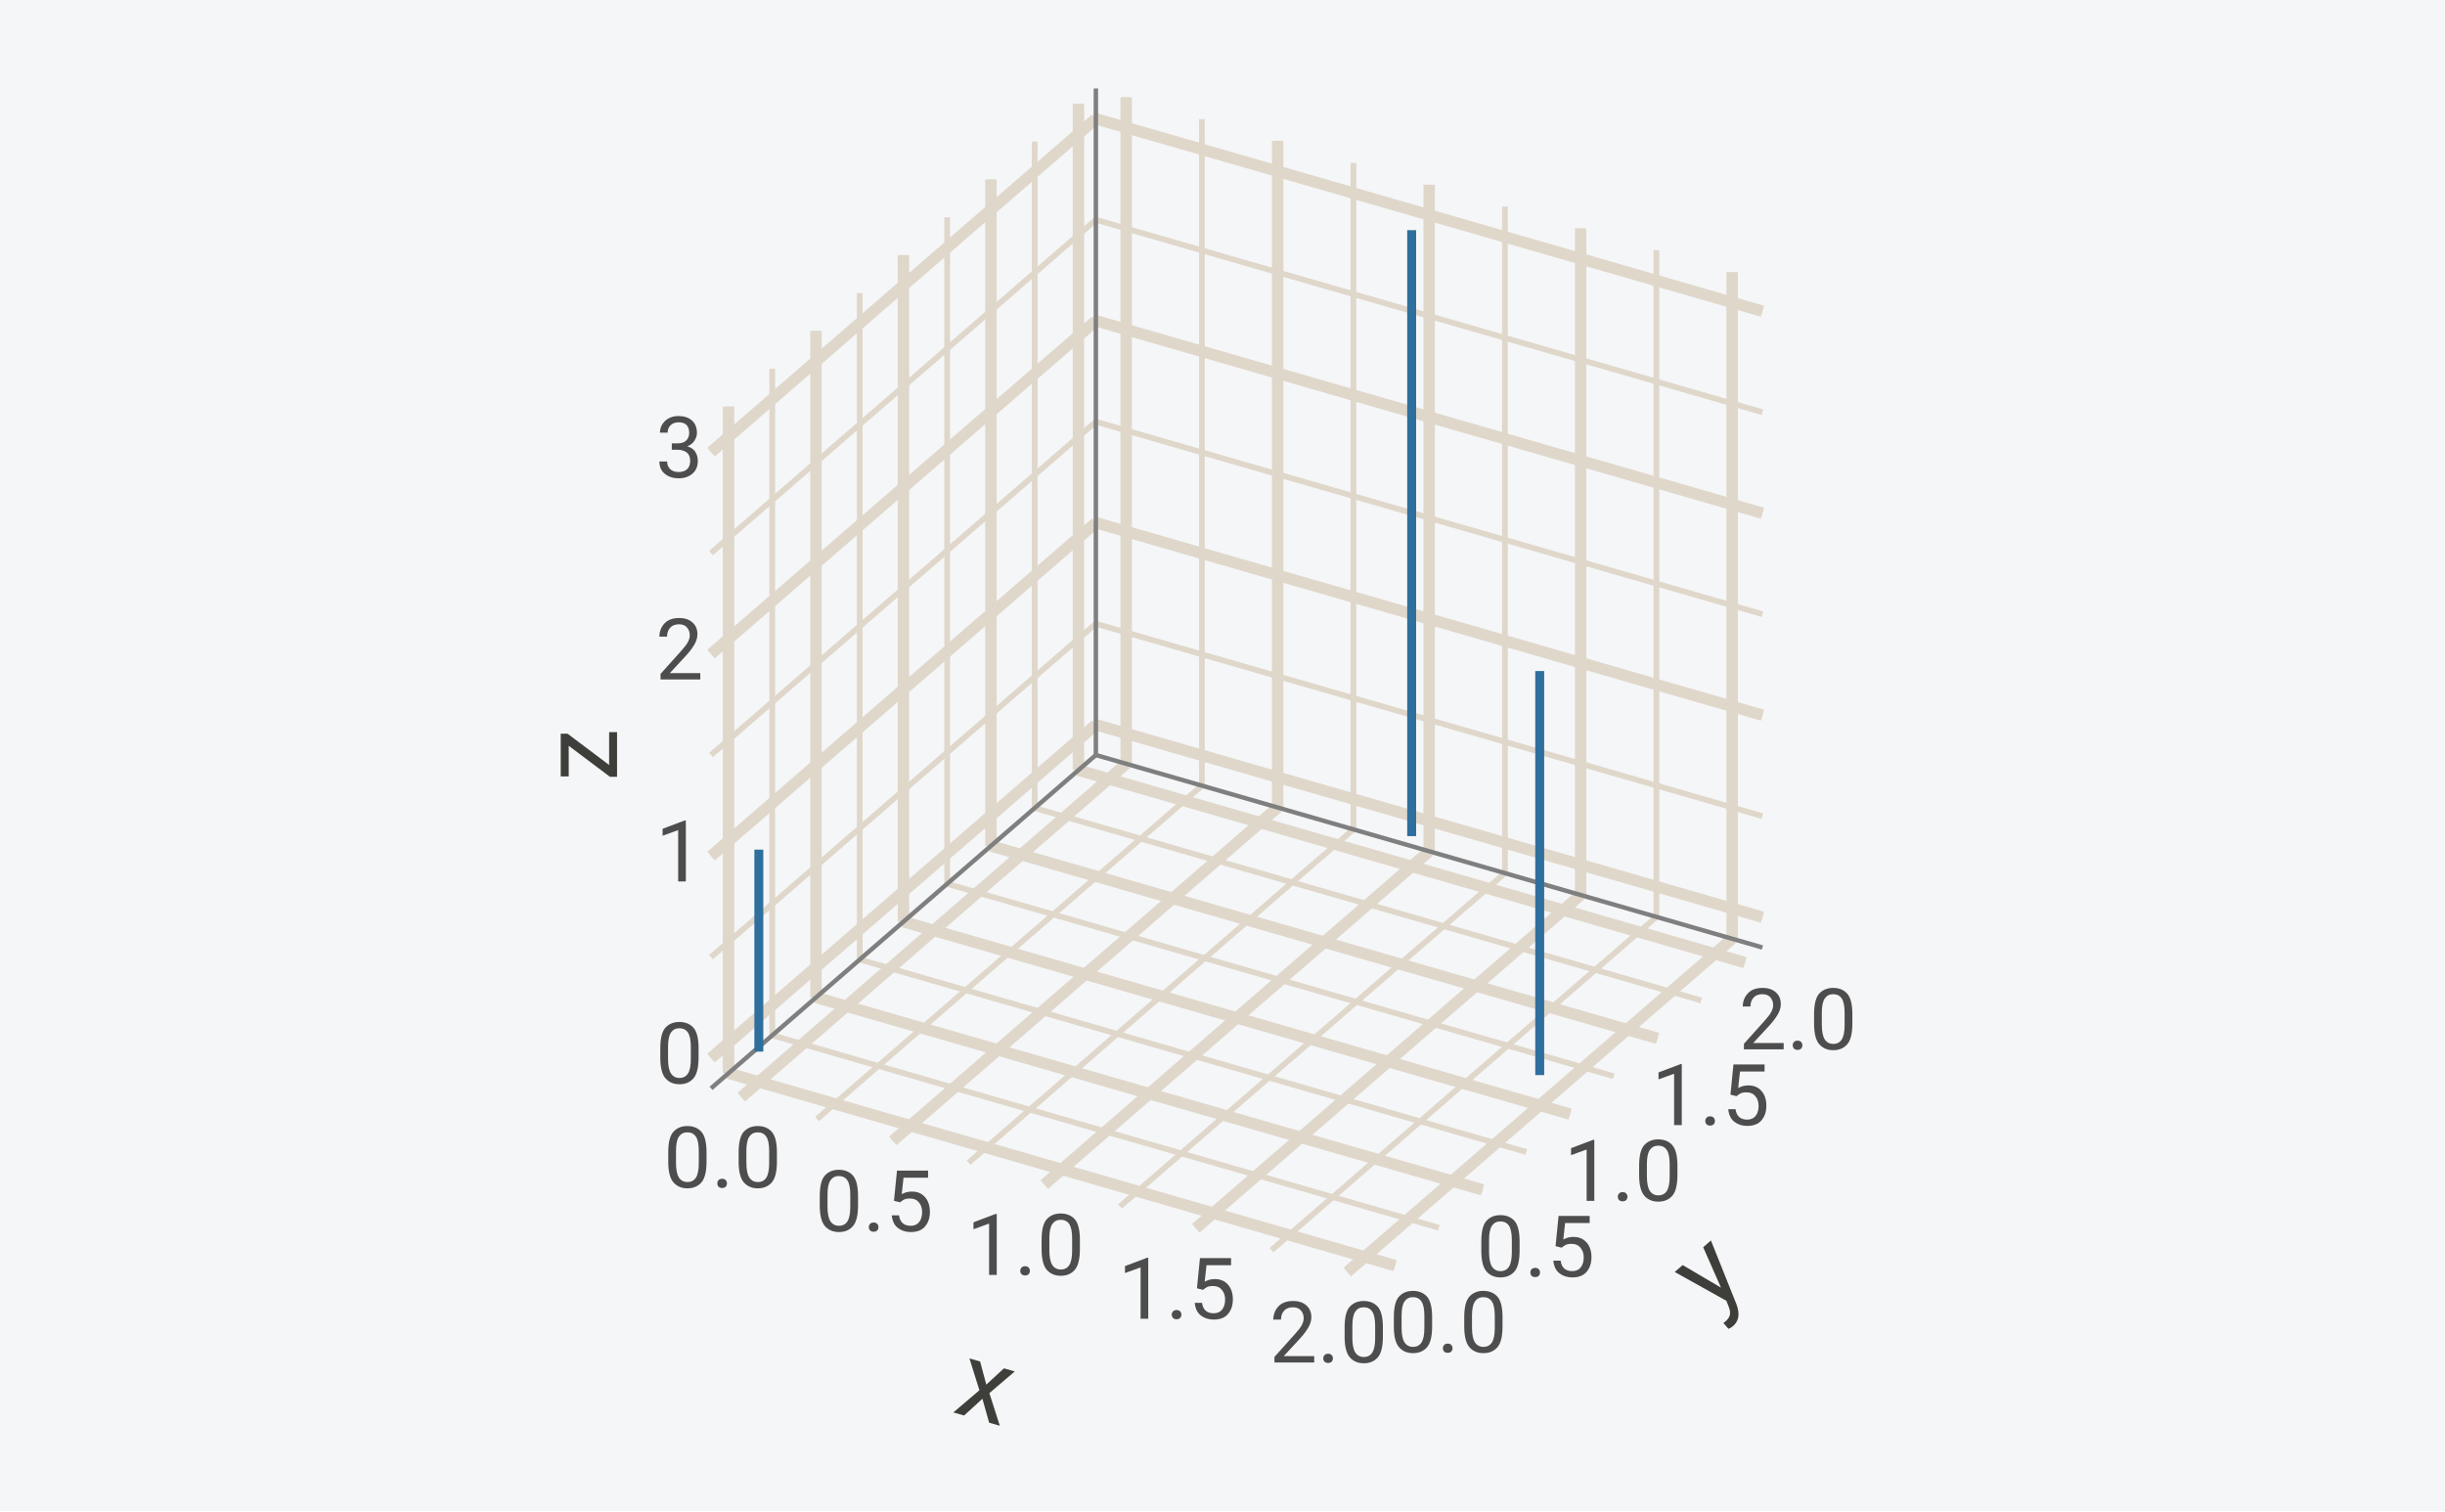
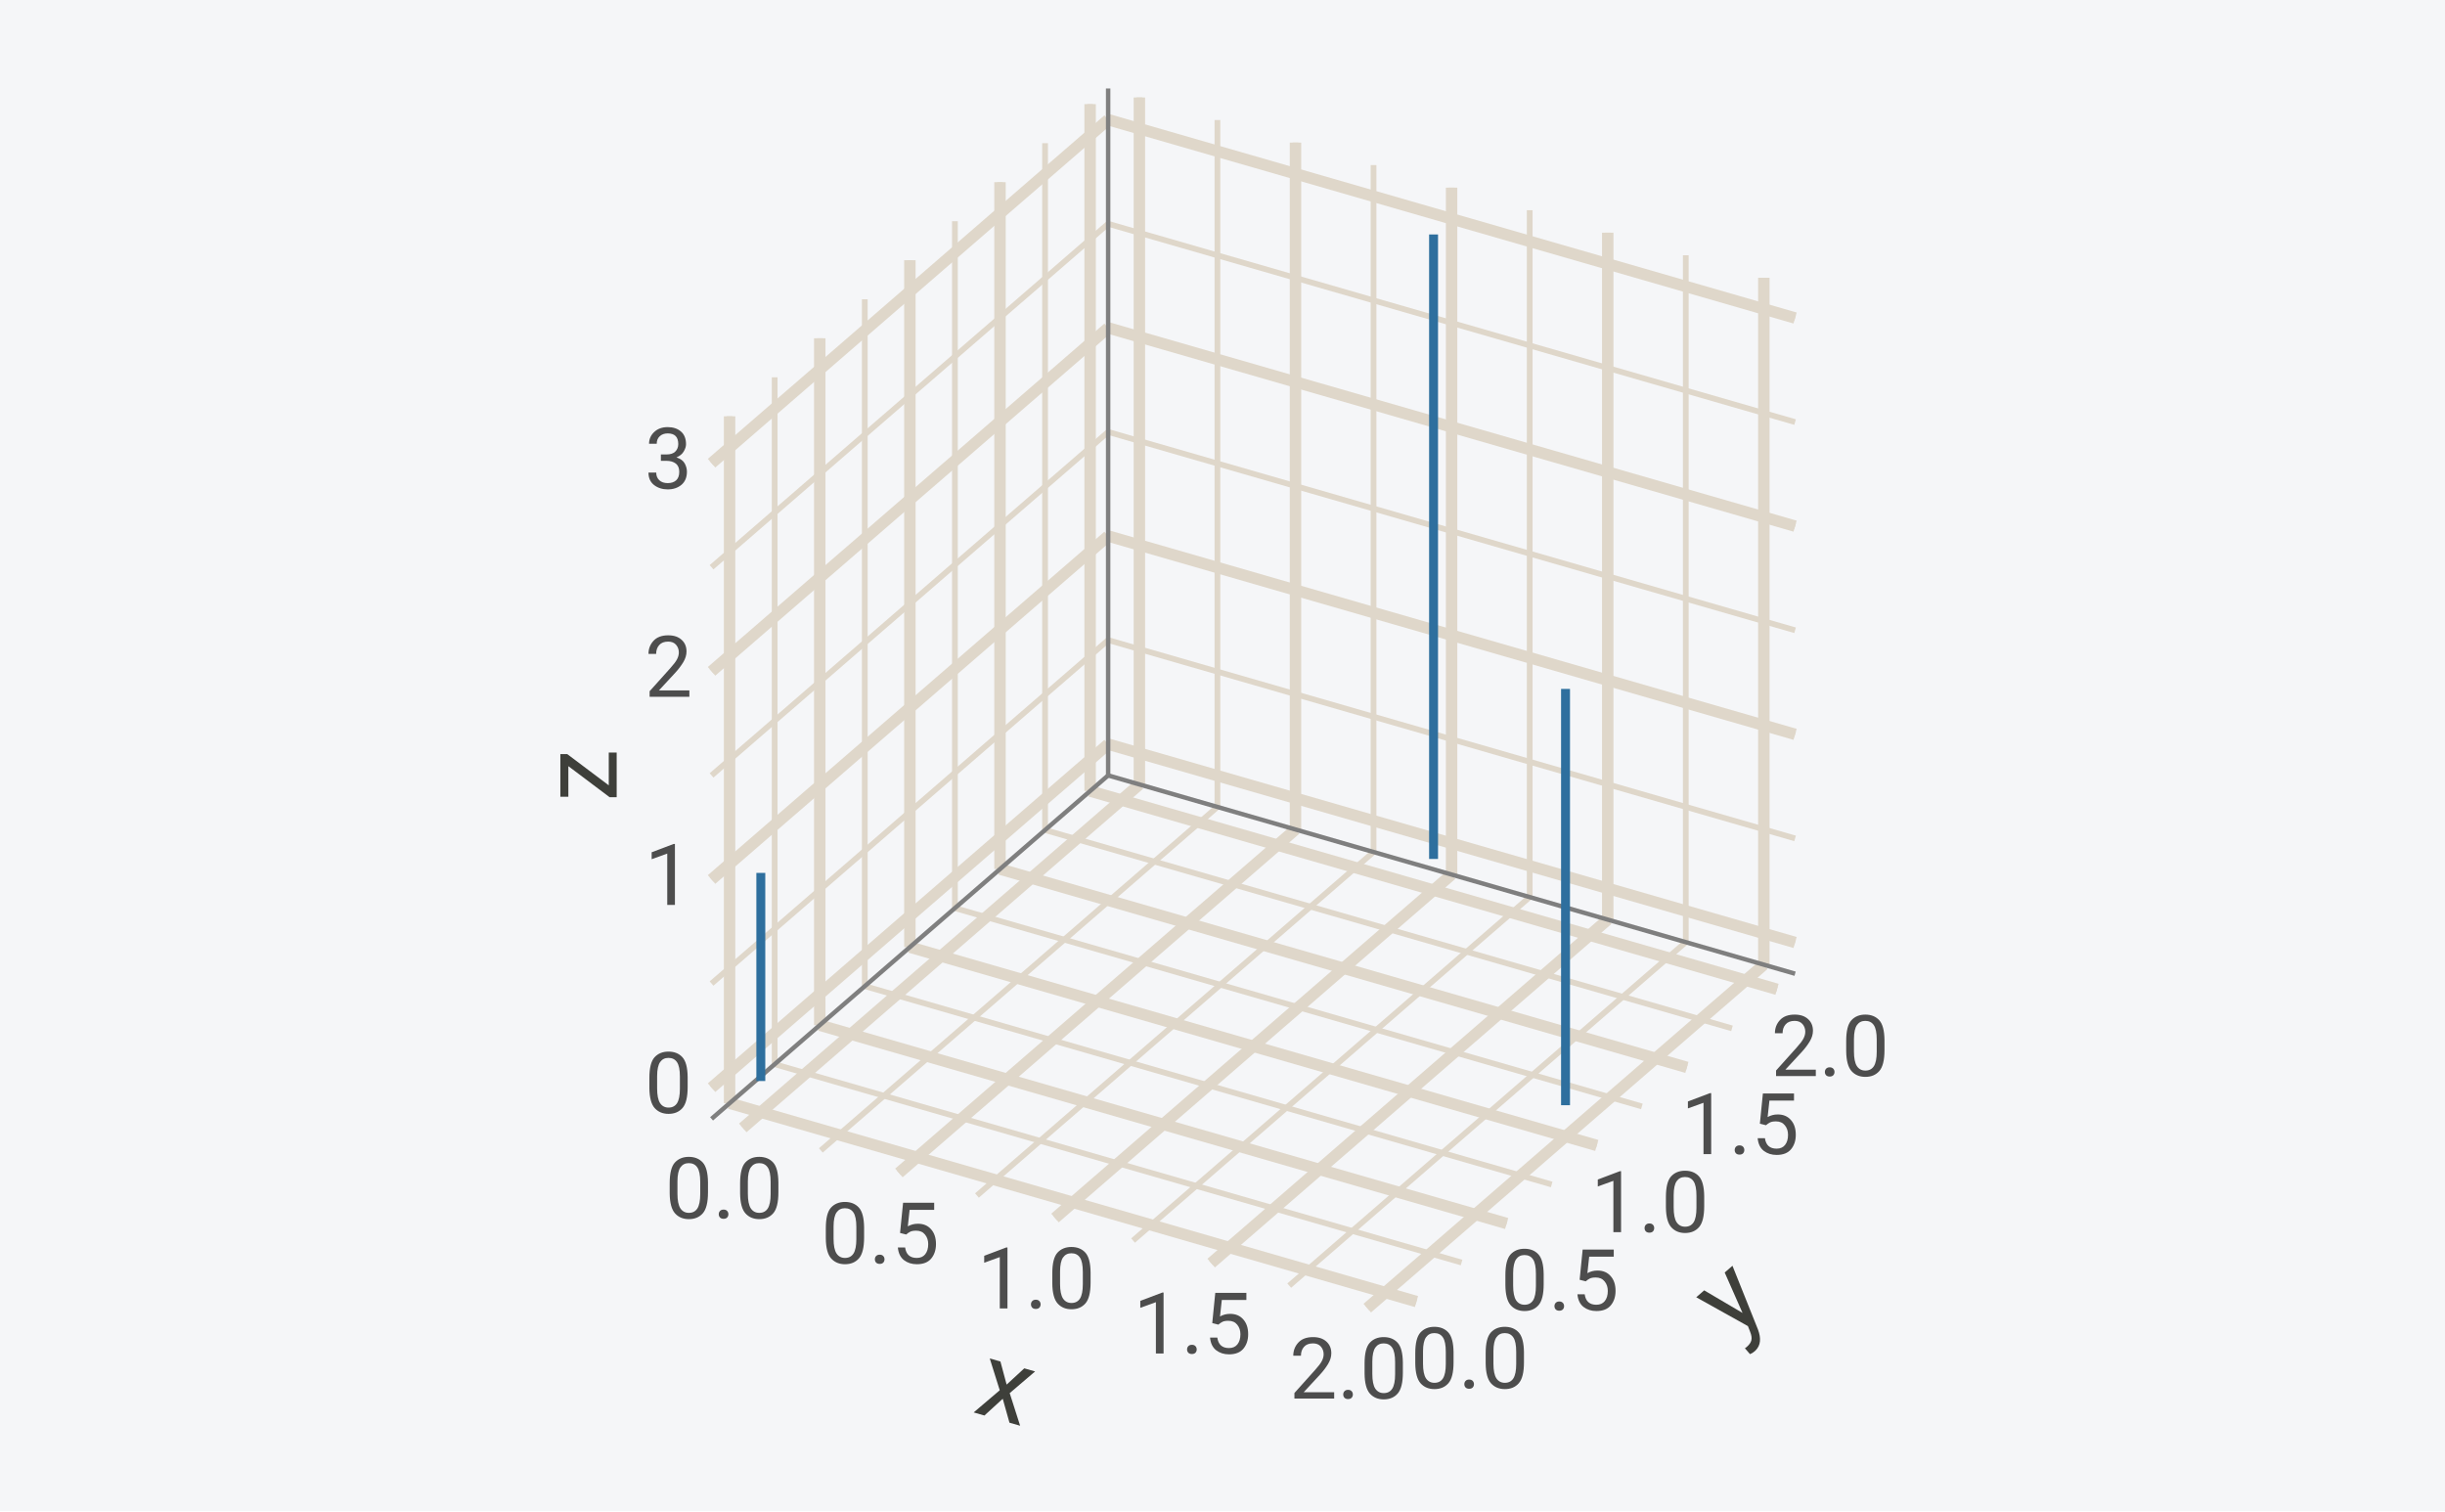
<svg xmlns="http://www.w3.org/2000/svg" width="468.00pt" height="289.25pt" viewBox="0 0 468.00 289.25">
  <g class="svglite">
    <defs>
      <style type="text/css">
    /* theme-aware-processed */
    .svglite line, .svglite polyline, .svglite polygon, .svglite path, .svglite circle {
      fill: none;
      stroke: #3E3F3A;
      stroke-linecap: round;
      stroke-linejoin: round;
      stroke-miterlimit: 10.00;
    }
    .svglite &gt; g &gt; rect {
      fill: none;
      stroke: #3E3F3A;
      stroke-linecap: round;
      stroke-linejoin: round;
      stroke-miterlimit: 10.00;
    }
    .svglite text {
      white-space: pre;
      fill: #3E3F3A;
    }
    .svglite g.glyphgroup path {
      fill: inherit;
      stroke: none;
    }
  </style>
    </defs>
    <rect class="svg-bg" width="100%" height="100%" style="stroke: none; fill: #F5F6F8;" />
    <defs>
      <clipPath id="cpMC4wMHw0NjguMDB8MC4wMHwyODkuMjU=">
        <rect x="0.00" y="0.00" width="468.00" height="289.25" />
      </clipPath>
    </defs>
    <g clip-path="url(#cpMC4wMHw0NjguMDB8MC4wMHwyODkuMjU=)">
</g>
    <defs>
      <clipPath id="cpODkuMzh8Mzc4LjYyfDAuMDB8Mjg5LjI1">
        <rect x="89.38" y="0.00" width="289.25" height="289.25" />
      </clipPath>
    </defs>
    <g clip-path="url(#cpODkuMzh8Mzc4LjYyfDAuMDB8Mjg5LjI1)">
      <rect x="89.38" y="0.00" width="289.25" height="289.25" style="stroke-width: 1.65; stroke: none;" />
    </g>
    <g clip-path="url(#cpMC4wMHw0NjguMDB8MC4wMHwyODkuMjU=)">
      <rect x="97.85" y="8.47" width="272.31" height="272.31" style="stroke-width: 1.65; stroke: none;" />
    </g>
    <defs>
-       <clipPath id="cpMTExLjI3fDM2Mi4xOHwxNi40NHwyNDUuNjU=">
-         <rect x="111.27" y="16.44" width="250.92" height="229.21" />
+       <clipPath id="cpMTE3LjYxfDM2Mi4xOHwxNi40NHwyNTIuNjI=">
+         <rect x="117.61" y="16.44" width="244.57" height="236.18" />
      </clipPath>
    </defs>
-     <g clip-path="url(#cpMTExLjI3fDM2Mi4xOHwxNi40NHwyNDUuNjU=)">
-       <polyline points="139.45,205.42 139.45,77.83 " style="stroke-width: 1.10; stroke: #DFD7CA; stroke-linecap: butt;" />
-       <polyline points="147.82,198.17 147.82,70.58 " style="stroke-width: 1.10; stroke: #DFD7CA; stroke-linecap: butt;" />
-       <polyline points="156.19,190.92 156.19,63.33 " style="stroke-width: 1.10; stroke: #DFD7CA; stroke-linecap: butt;" />
-       <polyline points="164.56,183.67 164.56,56.08 " style="stroke-width: 1.10; stroke: #DFD7CA; stroke-linecap: butt;" />
-       <polyline points="172.93,176.42 172.93,48.83 " style="stroke-width: 1.10; stroke: #DFD7CA; stroke-linecap: butt;" />
-       <polyline points="181.30,169.17 181.30,41.59 " style="stroke-width: 1.10; stroke: #DFD7CA; stroke-linecap: butt;" />
-       <polyline points="189.68,161.92 189.68,34.34 " style="stroke-width: 1.10; stroke: #DFD7CA; stroke-linecap: butt;" />
-       <polyline points="198.05,154.67 198.05,27.09 " style="stroke-width: 1.10; stroke: #DFD7CA; stroke-linecap: butt;" />
-       <polyline points="206.42,147.42 206.42,19.84 " style="stroke-width: 1.10; stroke: #DFD7CA; stroke-linecap: butt;" />
-       <polyline points="139.45,205.42 139.45,77.83 " style="stroke-width: 2.19; stroke: #DFD7CA; stroke-linecap: butt;" />
-       <polyline points="156.19,190.92 156.19,63.33 " style="stroke-width: 2.19; stroke: #DFD7CA; stroke-linecap: butt;" />
-       <polyline points="172.93,176.42 172.93,48.83 " style="stroke-width: 2.19; stroke: #DFD7CA; stroke-linecap: butt;" />
-       <polyline points="189.68,161.92 189.68,34.34 " style="stroke-width: 2.19; stroke: #DFD7CA; stroke-linecap: butt;" />
-       <polyline points="206.42,147.42 206.42,19.84 " style="stroke-width: 2.19; stroke: #DFD7CA; stroke-linecap: butt;" />
-       <polyline points="136.10,202.52 209.76,138.72 " style="stroke-width: 1.10; stroke: #DFD7CA; stroke-linecap: butt;" />
-       <polyline points="136.10,183.19 209.76,119.39 " style="stroke-width: 1.10; stroke: #DFD7CA; stroke-linecap: butt;" />
-       <polyline points="136.10,163.86 209.76,100.06 " style="stroke-width: 1.10; stroke: #DFD7CA; stroke-linecap: butt;" />
-       <polyline points="136.10,144.52 209.76,80.73 " style="stroke-width: 1.10; stroke: #DFD7CA; stroke-linecap: butt;" />
-       <polyline points="136.10,125.19 209.76,61.40 " style="stroke-width: 1.10; stroke: #DFD7CA; stroke-linecap: butt;" />
-       <polyline points="136.10,105.86 209.76,42.07 " style="stroke-width: 1.10; stroke: #DFD7CA; stroke-linecap: butt;" />
-       <polyline points="136.10,86.53 209.76,22.74 " style="stroke-width: 1.10; stroke: #DFD7CA; stroke-linecap: butt;" />
-       <polyline points="136.10,202.52 209.76,138.72 " style="stroke-width: 2.19; stroke: #DFD7CA; stroke-linecap: butt;" />
-       <polyline points="136.10,163.86 209.76,100.06 " style="stroke-width: 2.19; stroke: #DFD7CA; stroke-linecap: butt;" />
-       <polyline points="136.10,125.19 209.76,61.40 " style="stroke-width: 2.19; stroke: #DFD7CA; stroke-linecap: butt;" />
-       <polyline points="136.10,86.53 209.76,22.74 " style="stroke-width: 2.19; stroke: #DFD7CA; stroke-linecap: butt;" />
-       <polyline points="215.56,146.20 215.56,18.61 " style="stroke-width: 1.10; stroke: #DFD7CA; stroke-linecap: butt;" />
-       <polyline points="230.06,150.38 230.06,22.80 " style="stroke-width: 1.10; stroke: #DFD7CA; stroke-linecap: butt;" />
-       <polyline points="244.56,154.57 244.56,26.98 " style="stroke-width: 1.10; stroke: #DFD7CA; stroke-linecap: butt;" />
-       <polyline points="259.06,158.75 259.06,31.17 " style="stroke-width: 1.10; stroke: #DFD7CA; stroke-linecap: butt;" />
-       <polyline points="273.56,162.94 273.56,35.35 " style="stroke-width: 1.10; stroke: #DFD7CA; stroke-linecap: butt;" />
-       <polyline points="288.06,167.12 288.06,39.54 " style="stroke-width: 1.10; stroke: #DFD7CA; stroke-linecap: butt;" />
-       <polyline points="302.55,171.31 302.55,43.72 " style="stroke-width: 1.10; stroke: #DFD7CA; stroke-linecap: butt;" />
-       <polyline points="317.05,175.50 317.05,47.91 " style="stroke-width: 1.10; stroke: #DFD7CA; stroke-linecap: butt;" />
-       <polyline points="331.55,179.68 331.55,52.10 " style="stroke-width: 1.10; stroke: #DFD7CA; stroke-linecap: butt;" />
-       <polyline points="215.56,146.20 215.56,18.61 " style="stroke-width: 2.19; stroke: #DFD7CA; stroke-linecap: butt;" />
-       <polyline points="244.56,154.57 244.56,26.98 " style="stroke-width: 2.19; stroke: #DFD7CA; stroke-linecap: butt;" />
-       <polyline points="273.56,162.94 273.56,35.35 " style="stroke-width: 2.19; stroke: #DFD7CA; stroke-linecap: butt;" />
-       <polyline points="302.55,171.31 302.55,43.72 " style="stroke-width: 2.19; stroke: #DFD7CA; stroke-linecap: butt;" />
-       <polyline points="331.55,179.68 331.55,52.10 " style="stroke-width: 2.19; stroke: #DFD7CA; stroke-linecap: butt;" />
-       <polyline points="209.76,138.72 337.35,175.56 " style="stroke-width: 1.10; stroke: #DFD7CA; stroke-linecap: butt;" />
-       <polyline points="209.76,119.39 337.35,156.22 " style="stroke-width: 1.10; stroke: #DFD7CA; stroke-linecap: butt;" />
-       <polyline points="209.76,100.06 337.35,136.89 " style="stroke-width: 1.10; stroke: #DFD7CA; stroke-linecap: butt;" />
-       <polyline points="209.76,80.73 337.35,117.56 " style="stroke-width: 1.10; stroke: #DFD7CA; stroke-linecap: butt;" />
-       <polyline points="209.76,61.40 337.35,98.23 " style="stroke-width: 1.10; stroke: #DFD7CA; stroke-linecap: butt;" />
-       <polyline points="209.76,42.07 337.35,78.90 " style="stroke-width: 1.10; stroke: #DFD7CA; stroke-linecap: butt;" />
-       <polyline points="209.76,22.74 337.35,59.57 " style="stroke-width: 1.10; stroke: #DFD7CA; stroke-linecap: butt;" />
-       <polyline points="209.76,138.72 337.35,175.56 " style="stroke-width: 2.19; stroke: #DFD7CA; stroke-linecap: butt;" />
-       <polyline points="209.76,100.06 337.35,136.89 " style="stroke-width: 2.19; stroke: #DFD7CA; stroke-linecap: butt;" />
-       <polyline points="209.76,61.40 337.35,98.23 " style="stroke-width: 2.19; stroke: #DFD7CA; stroke-linecap: butt;" />
-       <polyline points="209.76,22.74 337.35,59.57 " style="stroke-width: 2.19; stroke: #DFD7CA; stroke-linecap: butt;" />
-       <polyline points="141.90,209.99 215.56,146.20 " style="stroke-width: 1.10; stroke: #DFD7CA; stroke-linecap: butt;" />
-       <polyline points="156.40,214.18 230.06,150.38 " style="stroke-width: 1.10; stroke: #DFD7CA; stroke-linecap: butt;" />
-       <polyline points="170.90,218.36 244.56,154.57 " style="stroke-width: 1.10; stroke: #DFD7CA; stroke-linecap: butt;" />
-       <polyline points="185.40,222.55 259.06,158.75 " style="stroke-width: 1.10; stroke: #DFD7CA; stroke-linecap: butt;" />
-       <polyline points="199.90,226.73 273.56,162.94 " style="stroke-width: 1.10; stroke: #DFD7CA; stroke-linecap: butt;" />
-       <polyline points="214.39,230.92 288.06,167.12 " style="stroke-width: 1.10; stroke: #DFD7CA; stroke-linecap: butt;" />
-       <polyline points="228.89,235.10 302.55,171.31 " style="stroke-width: 1.10; stroke: #DFD7CA; stroke-linecap: butt;" />
-       <polyline points="243.39,239.29 317.05,175.50 " style="stroke-width: 1.10; stroke: #DFD7CA; stroke-linecap: butt;" />
-       <polyline points="257.89,243.47 331.55,179.68 " style="stroke-width: 1.10; stroke: #DFD7CA; stroke-linecap: butt;" />
-       <polyline points="141.90,209.99 215.56,146.20 " style="stroke-width: 2.19; stroke: #DFD7CA; stroke-linecap: butt;" />
-       <polyline points="170.90,218.36 244.56,154.57 " style="stroke-width: 2.19; stroke: #DFD7CA; stroke-linecap: butt;" />
-       <polyline points="199.90,226.73 273.56,162.94 " style="stroke-width: 2.19; stroke: #DFD7CA; stroke-linecap: butt;" />
-       <polyline points="228.89,235.10 302.55,171.31 " style="stroke-width: 2.19; stroke: #DFD7CA; stroke-linecap: butt;" />
-       <polyline points="257.89,243.47 331.55,179.68 " style="stroke-width: 2.19; stroke: #DFD7CA; stroke-linecap: butt;" />
-       <polyline points="139.45,205.42 267.04,242.25 " style="stroke-width: 1.10; stroke: #DFD7CA; stroke-linecap: butt;" />
-       <polyline points="147.82,198.17 275.41,235.00 " style="stroke-width: 1.10; stroke: #DFD7CA; stroke-linecap: butt;" />
-       <polyline points="156.19,190.92 283.78,227.75 " style="stroke-width: 1.10; stroke: #DFD7CA; stroke-linecap: butt;" />
-       <polyline points="164.56,183.67 292.15,220.50 " style="stroke-width: 1.10; stroke: #DFD7CA; stroke-linecap: butt;" />
-       <polyline points="172.93,176.42 300.52,213.25 " style="stroke-width: 1.10; stroke: #DFD7CA; stroke-linecap: butt;" />
-       <polyline points="181.30,169.17 308.89,206.00 " style="stroke-width: 1.10; stroke: #DFD7CA; stroke-linecap: butt;" />
-       <polyline points="189.68,161.92 317.26,198.75 " style="stroke-width: 1.10; stroke: #DFD7CA; stroke-linecap: butt;" />
-       <polyline points="198.05,154.67 325.63,191.50 " style="stroke-width: 1.10; stroke: #DFD7CA; stroke-linecap: butt;" />
-       <polyline points="206.42,147.42 334.00,184.25 " style="stroke-width: 1.10; stroke: #DFD7CA; stroke-linecap: butt;" />
-       <polyline points="139.45,205.42 267.04,242.25 " style="stroke-width: 2.19; stroke: #DFD7CA; stroke-linecap: butt;" />
-       <polyline points="156.19,190.92 283.78,227.75 " style="stroke-width: 2.19; stroke: #DFD7CA; stroke-linecap: butt;" />
-       <polyline points="172.93,176.42 300.52,213.25 " style="stroke-width: 2.19; stroke: #DFD7CA; stroke-linecap: butt;" />
-       <polyline points="189.68,161.92 317.26,198.75 " style="stroke-width: 2.19; stroke: #DFD7CA; stroke-linecap: butt;" />
-       <polyline points="206.42,147.42 334.00,184.25 " style="stroke-width: 2.19; stroke: #DFD7CA; stroke-linecap: butt;" />
-       <polyline points="209.76,144.52 337.35,181.36 " style="stroke-width: 0.85; stroke: #7F7F7F; stroke-linecap: butt;" />
-       <polyline points="136.10,208.32 209.76,144.52 " style="stroke-width: 0.85; stroke: #7F7F7F; stroke-linecap: butt;" />
-       <polyline points="209.76,144.52 209.76,16.94 " style="stroke-width: 0.85; stroke: #7F7F7F; stroke-linecap: butt;" />
-       <polyline points="270.21,44.05 270.21,160.04 " style="stroke-width: 1.71; stroke: #2E6F9E; stroke-linecap: butt;" />
-       <polyline points="145.25,162.63 145.25,201.29 " style="stroke-width: 1.71; stroke: #2E6F9E; stroke-linecap: butt;" />
-       <polyline points="294.72,128.45 294.72,205.78 " style="stroke-width: 1.71; stroke: #2E6F9E; stroke-linecap: butt;" />
+     <g clip-path="url(#cpMTE3LjYxfDM2Mi4xOHwxNi40NHwyNTIuNjI=)">
+       <polyline points="139.65,211.17 139.65,79.69 " style="stroke-width: 1.10; stroke: #DFD7CA; stroke-linecap: butt;" />
+       <polyline points="148.28,203.70 148.28,72.22 " style="stroke-width: 1.10; stroke: #DFD7CA; stroke-linecap: butt;" />
+       <polyline points="156.91,196.23 156.91,64.75 " style="stroke-width: 1.10; stroke: #DFD7CA; stroke-linecap: butt;" />
+       <polyline points="165.53,188.76 165.53,57.28 " style="stroke-width: 1.10; stroke: #DFD7CA; stroke-linecap: butt;" />
+       <polyline points="174.16,181.29 174.16,49.81 " style="stroke-width: 1.10; stroke: #DFD7CA; stroke-linecap: butt;" />
+       <polyline points="182.78,173.82 182.78,42.34 " style="stroke-width: 1.10; stroke: #DFD7CA; stroke-linecap: butt;" />
+       <polyline points="191.41,166.35 191.41,34.87 " style="stroke-width: 1.10; stroke: #DFD7CA; stroke-linecap: butt;" />
+       <polyline points="200.04,158.88 200.04,27.40 " style="stroke-width: 1.10; stroke: #DFD7CA; stroke-linecap: butt;" />
+       <polyline points="208.66,151.41 208.66,19.93 " style="stroke-width: 1.10; stroke: #DFD7CA; stroke-linecap: butt;" />
+       <polyline points="139.65,211.17 139.65,79.69 " style="stroke-width: 2.19; stroke: #DFD7CA; stroke-linecap: butt;" />
+       <polyline points="156.91,196.23 156.91,64.75 " style="stroke-width: 2.19; stroke: #DFD7CA; stroke-linecap: butt;" />
+       <polyline points="174.16,181.29 174.16,49.81 " style="stroke-width: 2.19; stroke: #DFD7CA; stroke-linecap: butt;" />
+       <polyline points="191.41,166.35 191.41,34.87 " style="stroke-width: 2.19; stroke: #DFD7CA; stroke-linecap: butt;" />
+       <polyline points="208.66,151.41 208.66,19.93 " style="stroke-width: 2.19; stroke: #DFD7CA; stroke-linecap: butt;" />
+       <polyline points="136.20,208.19 212.11,142.44 " style="stroke-width: 1.10; stroke: #DFD7CA; stroke-linecap: butt;" />
+       <polyline points="136.20,188.26 212.11,122.52 " style="stroke-width: 1.10; stroke: #DFD7CA; stroke-linecap: butt;" />
+       <polyline points="136.20,168.34 212.11,102.60 " style="stroke-width: 1.10; stroke: #DFD7CA; stroke-linecap: butt;" />
+       <polyline points="136.20,148.42 212.11,82.68 " style="stroke-width: 1.10; stroke: #DFD7CA; stroke-linecap: butt;" />
+       <polyline points="136.20,128.50 212.11,62.76 " style="stroke-width: 1.10; stroke: #DFD7CA; stroke-linecap: butt;" />
+       <polyline points="136.20,108.58 212.11,42.84 " style="stroke-width: 1.10; stroke: #DFD7CA; stroke-linecap: butt;" />
+       <polyline points="136.20,88.66 212.11,22.91 " style="stroke-width: 1.10; stroke: #DFD7CA; stroke-linecap: butt;" />
+       <polyline points="136.20,208.19 212.11,142.44 " style="stroke-width: 2.19; stroke: #DFD7CA; stroke-linecap: butt;" />
+       <polyline points="136.20,168.34 212.11,102.60 " style="stroke-width: 2.19; stroke: #DFD7CA; stroke-linecap: butt;" />
+       <polyline points="136.20,128.50 212.11,62.76 " style="stroke-width: 2.19; stroke: #DFD7CA; stroke-linecap: butt;" />
+       <polyline points="136.20,88.66 212.11,22.91 " style="stroke-width: 2.19; stroke: #DFD7CA; stroke-linecap: butt;" />
+       <polyline points="218.09,150.15 218.09,18.66 " style="stroke-width: 1.10; stroke: #DFD7CA; stroke-linecap: butt;" />
+       <polyline points="233.03,154.46 233.03,22.98 " style="stroke-width: 1.10; stroke: #DFD7CA; stroke-linecap: butt;" />
+       <polyline points="247.97,158.77 247.97,27.29 " style="stroke-width: 1.10; stroke: #DFD7CA; stroke-linecap: butt;" />
+       <polyline points="262.91,163.09 262.91,31.60 " style="stroke-width: 1.10; stroke: #DFD7CA; stroke-linecap: butt;" />
+       <polyline points="277.85,167.40 277.85,35.92 " style="stroke-width: 1.10; stroke: #DFD7CA; stroke-linecap: butt;" />
+       <polyline points="292.80,171.71 292.80,40.23 " style="stroke-width: 1.10; stroke: #DFD7CA; stroke-linecap: butt;" />
+       <polyline points="307.74,176.02 307.74,44.54 " style="stroke-width: 1.10; stroke: #DFD7CA; stroke-linecap: butt;" />
+       <polyline points="322.68,180.34 322.68,48.86 " style="stroke-width: 1.10; stroke: #DFD7CA; stroke-linecap: butt;" />
+       <polyline points="337.62,184.65 337.62,53.17 " style="stroke-width: 1.10; stroke: #DFD7CA; stroke-linecap: butt;" />
+       <polyline points="218.09,150.15 218.09,18.66 " style="stroke-width: 2.19; stroke: #DFD7CA; stroke-linecap: butt;" />
+       <polyline points="247.97,158.77 247.97,27.29 " style="stroke-width: 2.19; stroke: #DFD7CA; stroke-linecap: butt;" />
+       <polyline points="277.85,167.40 277.85,35.92 " style="stroke-width: 2.19; stroke: #DFD7CA; stroke-linecap: butt;" />
+       <polyline points="307.74,176.02 307.74,44.54 " style="stroke-width: 2.19; stroke: #DFD7CA; stroke-linecap: butt;" />
+       <polyline points="337.62,184.65 337.62,53.17 " style="stroke-width: 2.19; stroke: #DFD7CA; stroke-linecap: butt;" />
+       <polyline points="212.11,142.44 343.60,180.40 " style="stroke-width: 1.10; stroke: #DFD7CA; stroke-linecap: butt;" />
+       <polyline points="212.11,122.52 343.60,160.48 " style="stroke-width: 1.10; stroke: #DFD7CA; stroke-linecap: butt;" />
+       <polyline points="212.11,102.60 343.60,140.56 " style="stroke-width: 1.10; stroke: #DFD7CA; stroke-linecap: butt;" />
+       <polyline points="212.11,82.68 343.60,120.64 " style="stroke-width: 1.10; stroke: #DFD7CA; stroke-linecap: butt;" />
+       <polyline points="212.11,62.76 343.60,100.71 " style="stroke-width: 1.10; stroke: #DFD7CA; stroke-linecap: butt;" />
+       <polyline points="212.11,42.84 343.60,80.79 " style="stroke-width: 1.10; stroke: #DFD7CA; stroke-linecap: butt;" />
+       <polyline points="212.11,22.91 343.60,60.87 " style="stroke-width: 1.10; stroke: #DFD7CA; stroke-linecap: butt;" />
+       <polyline points="212.11,142.44 343.60,180.40 " style="stroke-width: 2.19; stroke: #DFD7CA; stroke-linecap: butt;" />
+       <polyline points="212.11,102.60 343.60,140.56 " style="stroke-width: 2.19; stroke: #DFD7CA; stroke-linecap: butt;" />
+       <polyline points="212.11,62.76 343.60,100.71 " style="stroke-width: 2.19; stroke: #DFD7CA; stroke-linecap: butt;" />
+       <polyline points="212.11,22.91 343.60,60.87 " style="stroke-width: 2.19; stroke: #DFD7CA; stroke-linecap: butt;" />
+       <polyline points="142.18,215.89 218.09,150.15 " style="stroke-width: 1.10; stroke: #DFD7CA; stroke-linecap: butt;" />
+       <polyline points="157.12,220.20 233.03,154.46 " style="stroke-width: 1.10; stroke: #DFD7CA; stroke-linecap: butt;" />
+       <polyline points="172.06,224.51 247.97,158.77 " style="stroke-width: 1.10; stroke: #DFD7CA; stroke-linecap: butt;" />
+       <polyline points="187.00,228.83 262.91,163.09 " style="stroke-width: 1.10; stroke: #DFD7CA; stroke-linecap: butt;" />
+       <polyline points="201.94,233.14 277.85,167.40 " style="stroke-width: 1.10; stroke: #DFD7CA; stroke-linecap: butt;" />
+       <polyline points="216.88,237.45 292.80,171.71 " style="stroke-width: 1.10; stroke: #DFD7CA; stroke-linecap: butt;" />
+       <polyline points="231.83,241.77 307.74,176.02 " style="stroke-width: 1.10; stroke: #DFD7CA; stroke-linecap: butt;" />
+       <polyline points="246.77,246.08 322.68,180.34 " style="stroke-width: 1.10; stroke: #DFD7CA; stroke-linecap: butt;" />
+       <polyline points="261.71,250.39 337.62,184.65 " style="stroke-width: 1.10; stroke: #DFD7CA; stroke-linecap: butt;" />
+       <polyline points="142.18,215.89 218.09,150.15 " style="stroke-width: 2.19; stroke: #DFD7CA; stroke-linecap: butt;" />
+       <polyline points="172.06,224.51 247.97,158.77 " style="stroke-width: 2.19; stroke: #DFD7CA; stroke-linecap: butt;" />
+       <polyline points="201.94,233.14 277.85,167.40 " style="stroke-width: 2.19; stroke: #DFD7CA; stroke-linecap: butt;" />
+       <polyline points="231.83,241.77 307.74,176.02 " style="stroke-width: 2.19; stroke: #DFD7CA; stroke-linecap: butt;" />
+       <polyline points="261.71,250.39 337.62,184.65 " style="stroke-width: 2.19; stroke: #DFD7CA; stroke-linecap: butt;" />
+       <polyline points="139.65,211.17 271.13,249.13 " style="stroke-width: 1.10; stroke: #DFD7CA; stroke-linecap: butt;" />
+       <polyline points="148.28,203.70 279.76,241.66 " style="stroke-width: 1.10; stroke: #DFD7CA; stroke-linecap: butt;" />
+       <polyline points="156.91,196.23 288.39,234.19 " style="stroke-width: 1.10; stroke: #DFD7CA; stroke-linecap: butt;" />
+       <polyline points="165.53,188.76 297.01,226.72 " style="stroke-width: 1.10; stroke: #DFD7CA; stroke-linecap: butt;" />
+       <polyline points="174.16,181.29 305.64,219.25 " style="stroke-width: 1.10; stroke: #DFD7CA; stroke-linecap: butt;" />
+       <polyline points="182.78,173.82 314.27,211.78 " style="stroke-width: 1.10; stroke: #DFD7CA; stroke-linecap: butt;" />
+       <polyline points="191.41,166.35 322.89,204.31 " style="stroke-width: 1.10; stroke: #DFD7CA; stroke-linecap: butt;" />
+       <polyline points="200.04,158.88 331.52,196.84 " style="stroke-width: 1.10; stroke: #DFD7CA; stroke-linecap: butt;" />
+       <polyline points="208.66,151.41 340.14,189.36 " style="stroke-width: 1.10; stroke: #DFD7CA; stroke-linecap: butt;" />
+       <polyline points="139.65,211.17 271.13,249.13 " style="stroke-width: 2.19; stroke: #DFD7CA; stroke-linecap: butt;" />
+       <polyline points="156.91,196.23 288.39,234.19 " style="stroke-width: 2.19; stroke: #DFD7CA; stroke-linecap: butt;" />
+       <polyline points="174.16,181.29 305.64,219.25 " style="stroke-width: 2.19; stroke: #DFD7CA; stroke-linecap: butt;" />
+       <polyline points="191.41,166.35 322.89,204.31 " style="stroke-width: 2.19; stroke: #DFD7CA; stroke-linecap: butt;" />
+       <polyline points="208.66,151.41 340.14,189.36 " style="stroke-width: 2.19; stroke: #DFD7CA; stroke-linecap: butt;" />
+       <polyline points="212.11,148.42 343.60,186.38 " style="stroke-width: 0.85; stroke: #7F7F7F; stroke-linecap: butt;" />
+       <polyline points="136.20,214.16 212.11,148.42 " style="stroke-width: 0.85; stroke: #7F7F7F; stroke-linecap: butt;" />
+       <polyline points="212.11,148.42 212.11,16.94 " style="stroke-width: 0.85; stroke: #7F7F7F; stroke-linecap: butt;" />
+       <polyline points="274.40,44.88 274.40,164.41 " style="stroke-width: 1.71; stroke: #2E6F9E; stroke-linecap: butt;" />
+       <polyline points="145.63,167.08 145.63,206.92 " style="stroke-width: 1.71; stroke: #2E6F9E; stroke-linecap: butt;" />
+       <polyline points="299.66,131.86 299.66,211.55 " style="stroke-width: 1.71; stroke: #2E6F9E; stroke-linecap: butt;" />
    </g>
    <g clip-path="url(#cpMC4wMHw0NjguMDB8MC4wMHwyODkuMjU=)">
-       <text x="138.31" y="227.30" text-anchor="middle" style="font-size: 1.36em;fill: #4D4D4D; font-family: &quot;Roboto&quot;, -apple-system, BlinkMacSystemFont, &quot;Segoe UI&quot;, system-ui, sans-serif;">0.0</text>
-       <text x="167.31" y="235.67" text-anchor="middle" style="font-size: 1.36em;fill: #4D4D4D; font-family: &quot;Roboto&quot;, -apple-system, BlinkMacSystemFont, &quot;Segoe UI&quot;, system-ui, sans-serif;">0.5</text>
-       <text x="196.30" y="244.04" text-anchor="middle" style="font-size: 1.36em;fill: #4D4D4D; font-family: &quot;Roboto&quot;, -apple-system, BlinkMacSystemFont, &quot;Segoe UI&quot;, system-ui, sans-serif;">1.0</text>
-       <text x="225.30" y="252.42" text-anchor="middle" style="font-size: 1.36em;fill: #4D4D4D; font-family: &quot;Roboto&quot;, -apple-system, BlinkMacSystemFont, &quot;Segoe UI&quot;, system-ui, sans-serif;">1.5</text>
-       <text x="254.30" y="260.79" text-anchor="middle" style="font-size: 1.36em;fill: #4D4D4D; font-family: &quot;Roboto&quot;, -apple-system, BlinkMacSystemFont, &quot;Segoe UI&quot;, system-ui, sans-serif;">2.0</text>
-       <text transform="translate(186.94,271.63) rotate(16)" text-anchor="middle" style="font-size: 1.7em; font-family: &quot;Roboto&quot;, -apple-system, BlinkMacSystemFont, &quot;Segoe UI&quot;, system-ui, sans-serif;">x</text>
-       <text x="277.20" y="258.85" text-anchor="middle" style="font-size: 1.36em;fill: #4D4D4D; font-family: &quot;Roboto&quot;, -apple-system, BlinkMacSystemFont, &quot;Segoe UI&quot;, system-ui, sans-serif;">0.0</text>
-       <text x="293.94" y="244.35" text-anchor="middle" style="font-size: 1.36em;fill: #4D4D4D; font-family: &quot;Roboto&quot;, -apple-system, BlinkMacSystemFont, &quot;Segoe UI&quot;, system-ui, sans-serif;">0.5</text>
-       <text x="310.68" y="229.85" text-anchor="middle" style="font-size: 1.36em;fill: #4D4D4D; font-family: &quot;Roboto&quot;, -apple-system, BlinkMacSystemFont, &quot;Segoe UI&quot;, system-ui, sans-serif;">1.0</text>
-       <text x="327.42" y="215.35" text-anchor="middle" style="font-size: 1.36em;fill: #4D4D4D; font-family: &quot;Roboto&quot;, -apple-system, BlinkMacSystemFont, &quot;Segoe UI&quot;, system-ui, sans-serif;">1.5</text>
-       <text x="344.16" y="200.86" text-anchor="middle" style="font-size: 1.36em;fill: #4D4D4D; font-family: &quot;Roboto&quot;, -apple-system, BlinkMacSystemFont, &quot;Segoe UI&quot;, system-ui, sans-serif;">2.0</text>
-       <text transform="translate(331.11,248.58) rotate(-41)" text-anchor="middle" style="font-size: 1.7em; font-family: &quot;Roboto&quot;, -apple-system, BlinkMacSystemFont, &quot;Segoe UI&quot;, system-ui, sans-serif;">y</text>
-       <text x="130.05" y="207.38" text-anchor="middle" style="font-size: 1.36em;fill: #4D4D4D; font-family: &quot;Roboto&quot;, -apple-system, BlinkMacSystemFont, &quot;Segoe UI&quot;, system-ui, sans-serif;">0</text>
-       <text x="130.05" y="168.72" text-anchor="middle" style="font-size: 1.36em;fill: #4D4D4D; font-family: &quot;Roboto&quot;, -apple-system, BlinkMacSystemFont, &quot;Segoe UI&quot;, system-ui, sans-serif;">1</text>
-       <text x="130.05" y="130.06" text-anchor="middle" style="font-size: 1.36em;fill: #4D4D4D; font-family: &quot;Roboto&quot;, -apple-system, BlinkMacSystemFont, &quot;Segoe UI&quot;, system-ui, sans-serif;">2</text>
-       <text x="130.05" y="91.40" text-anchor="middle" style="font-size: 1.36em;fill: #4D4D4D; font-family: &quot;Roboto&quot;, -apple-system, BlinkMacSystemFont, &quot;Segoe UI&quot;, system-ui, sans-serif;">3</text>
-       <text transform="translate(118.11,144.52) rotate(-90)" text-anchor="middle" style="font-size: 1.7em; font-family: &quot;Roboto&quot;, -apple-system, BlinkMacSystemFont, &quot;Segoe UI&quot;, system-ui, sans-serif;">z</text>
+       <text x="138.59" y="233.20" text-anchor="middle" style="font-size: 1.36em;fill: #4D4D4D; font-family: &quot;Roboto&quot;, -apple-system, BlinkMacSystemFont, &quot;Segoe UI&quot;, system-ui, sans-serif;">0.0</text>
+       <text x="168.47" y="241.83" text-anchor="middle" style="font-size: 1.36em;fill: #4D4D4D; font-family: &quot;Roboto&quot;, -apple-system, BlinkMacSystemFont, &quot;Segoe UI&quot;, system-ui, sans-serif;">0.5</text>
+       <text x="198.35" y="250.45" text-anchor="middle" style="font-size: 1.36em;fill: #4D4D4D; font-family: &quot;Roboto&quot;, -apple-system, BlinkMacSystemFont, &quot;Segoe UI&quot;, system-ui, sans-serif;">1.0</text>
+       <text x="228.23" y="259.08" text-anchor="middle" style="font-size: 1.36em;fill: #4D4D4D; font-family: &quot;Roboto&quot;, -apple-system, BlinkMacSystemFont, &quot;Segoe UI&quot;, system-ui, sans-serif;">1.5</text>
+       <text x="258.12" y="267.70" text-anchor="middle" style="font-size: 1.36em;fill: #4D4D4D; font-family: &quot;Roboto&quot;, -apple-system, BlinkMacSystemFont, &quot;Segoe UI&quot;, system-ui, sans-serif;">2.0</text>
+       <text transform="translate(190.83,271.63) rotate(16)" text-anchor="middle" style="font-size: 1.7em; font-family: &quot;Roboto&quot;, -apple-system, BlinkMacSystemFont, &quot;Segoe UI&quot;, system-ui, sans-serif;">x</text>
+       <text x="281.30" y="265.73" text-anchor="middle" style="font-size: 1.36em;fill: #4D4D4D; font-family: &quot;Roboto&quot;, -apple-system, BlinkMacSystemFont, &quot;Segoe UI&quot;, system-ui, sans-serif;">0.0</text>
+       <text x="298.55" y="250.79" text-anchor="middle" style="font-size: 1.36em;fill: #4D4D4D; font-family: &quot;Roboto&quot;, -apple-system, BlinkMacSystemFont, &quot;Segoe UI&quot;, system-ui, sans-serif;">0.5</text>
+       <text x="315.80" y="235.85" text-anchor="middle" style="font-size: 1.36em;fill: #4D4D4D; font-family: &quot;Roboto&quot;, -apple-system, BlinkMacSystemFont, &quot;Segoe UI&quot;, system-ui, sans-serif;">1.0</text>
+       <text x="333.05" y="220.91" text-anchor="middle" style="font-size: 1.36em;fill: #4D4D4D; font-family: &quot;Roboto&quot;, -apple-system, BlinkMacSystemFont, &quot;Segoe UI&quot;, system-ui, sans-serif;">1.5</text>
+       <text x="350.31" y="205.97" text-anchor="middle" style="font-size: 1.36em;fill: #4D4D4D; font-family: &quot;Roboto&quot;, -apple-system, BlinkMacSystemFont, &quot;Segoe UI&quot;, system-ui, sans-serif;">2.0</text>
+       <text transform="translate(335.23,253.42) rotate(-41)" text-anchor="middle" style="font-size: 1.7em; font-family: &quot;Roboto&quot;, -apple-system, BlinkMacSystemFont, &quot;Segoe UI&quot;, system-ui, sans-serif;">y</text>
+       <text x="127.96" y="213.05" text-anchor="middle" style="font-size: 1.36em;fill: #4D4D4D; font-family: &quot;Roboto&quot;, -apple-system, BlinkMacSystemFont, &quot;Segoe UI&quot;, system-ui, sans-serif;">0</text>
+       <text x="127.96" y="173.21" text-anchor="middle" style="font-size: 1.36em;fill: #4D4D4D; font-family: &quot;Roboto&quot;, -apple-system, BlinkMacSystemFont, &quot;Segoe UI&quot;, system-ui, sans-serif;">1</text>
+       <text x="127.96" y="133.37" text-anchor="middle" style="font-size: 1.36em;fill: #4D4D4D; font-family: &quot;Roboto&quot;, -apple-system, BlinkMacSystemFont, &quot;Segoe UI&quot;, system-ui, sans-serif;">2</text>
+       <text x="127.96" y="93.52" text-anchor="middle" style="font-size: 1.36em;fill: #4D4D4D; font-family: &quot;Roboto&quot;, -apple-system, BlinkMacSystemFont, &quot;Segoe UI&quot;, system-ui, sans-serif;">3</text>
+       <text transform="translate(118.04,148.42) rotate(-90)" text-anchor="middle" style="font-size: 1.7em; font-family: &quot;Roboto&quot;, -apple-system, BlinkMacSystemFont, &quot;Segoe UI&quot;, system-ui, sans-serif;">z</text>
    </g>
  </g>
</svg>
